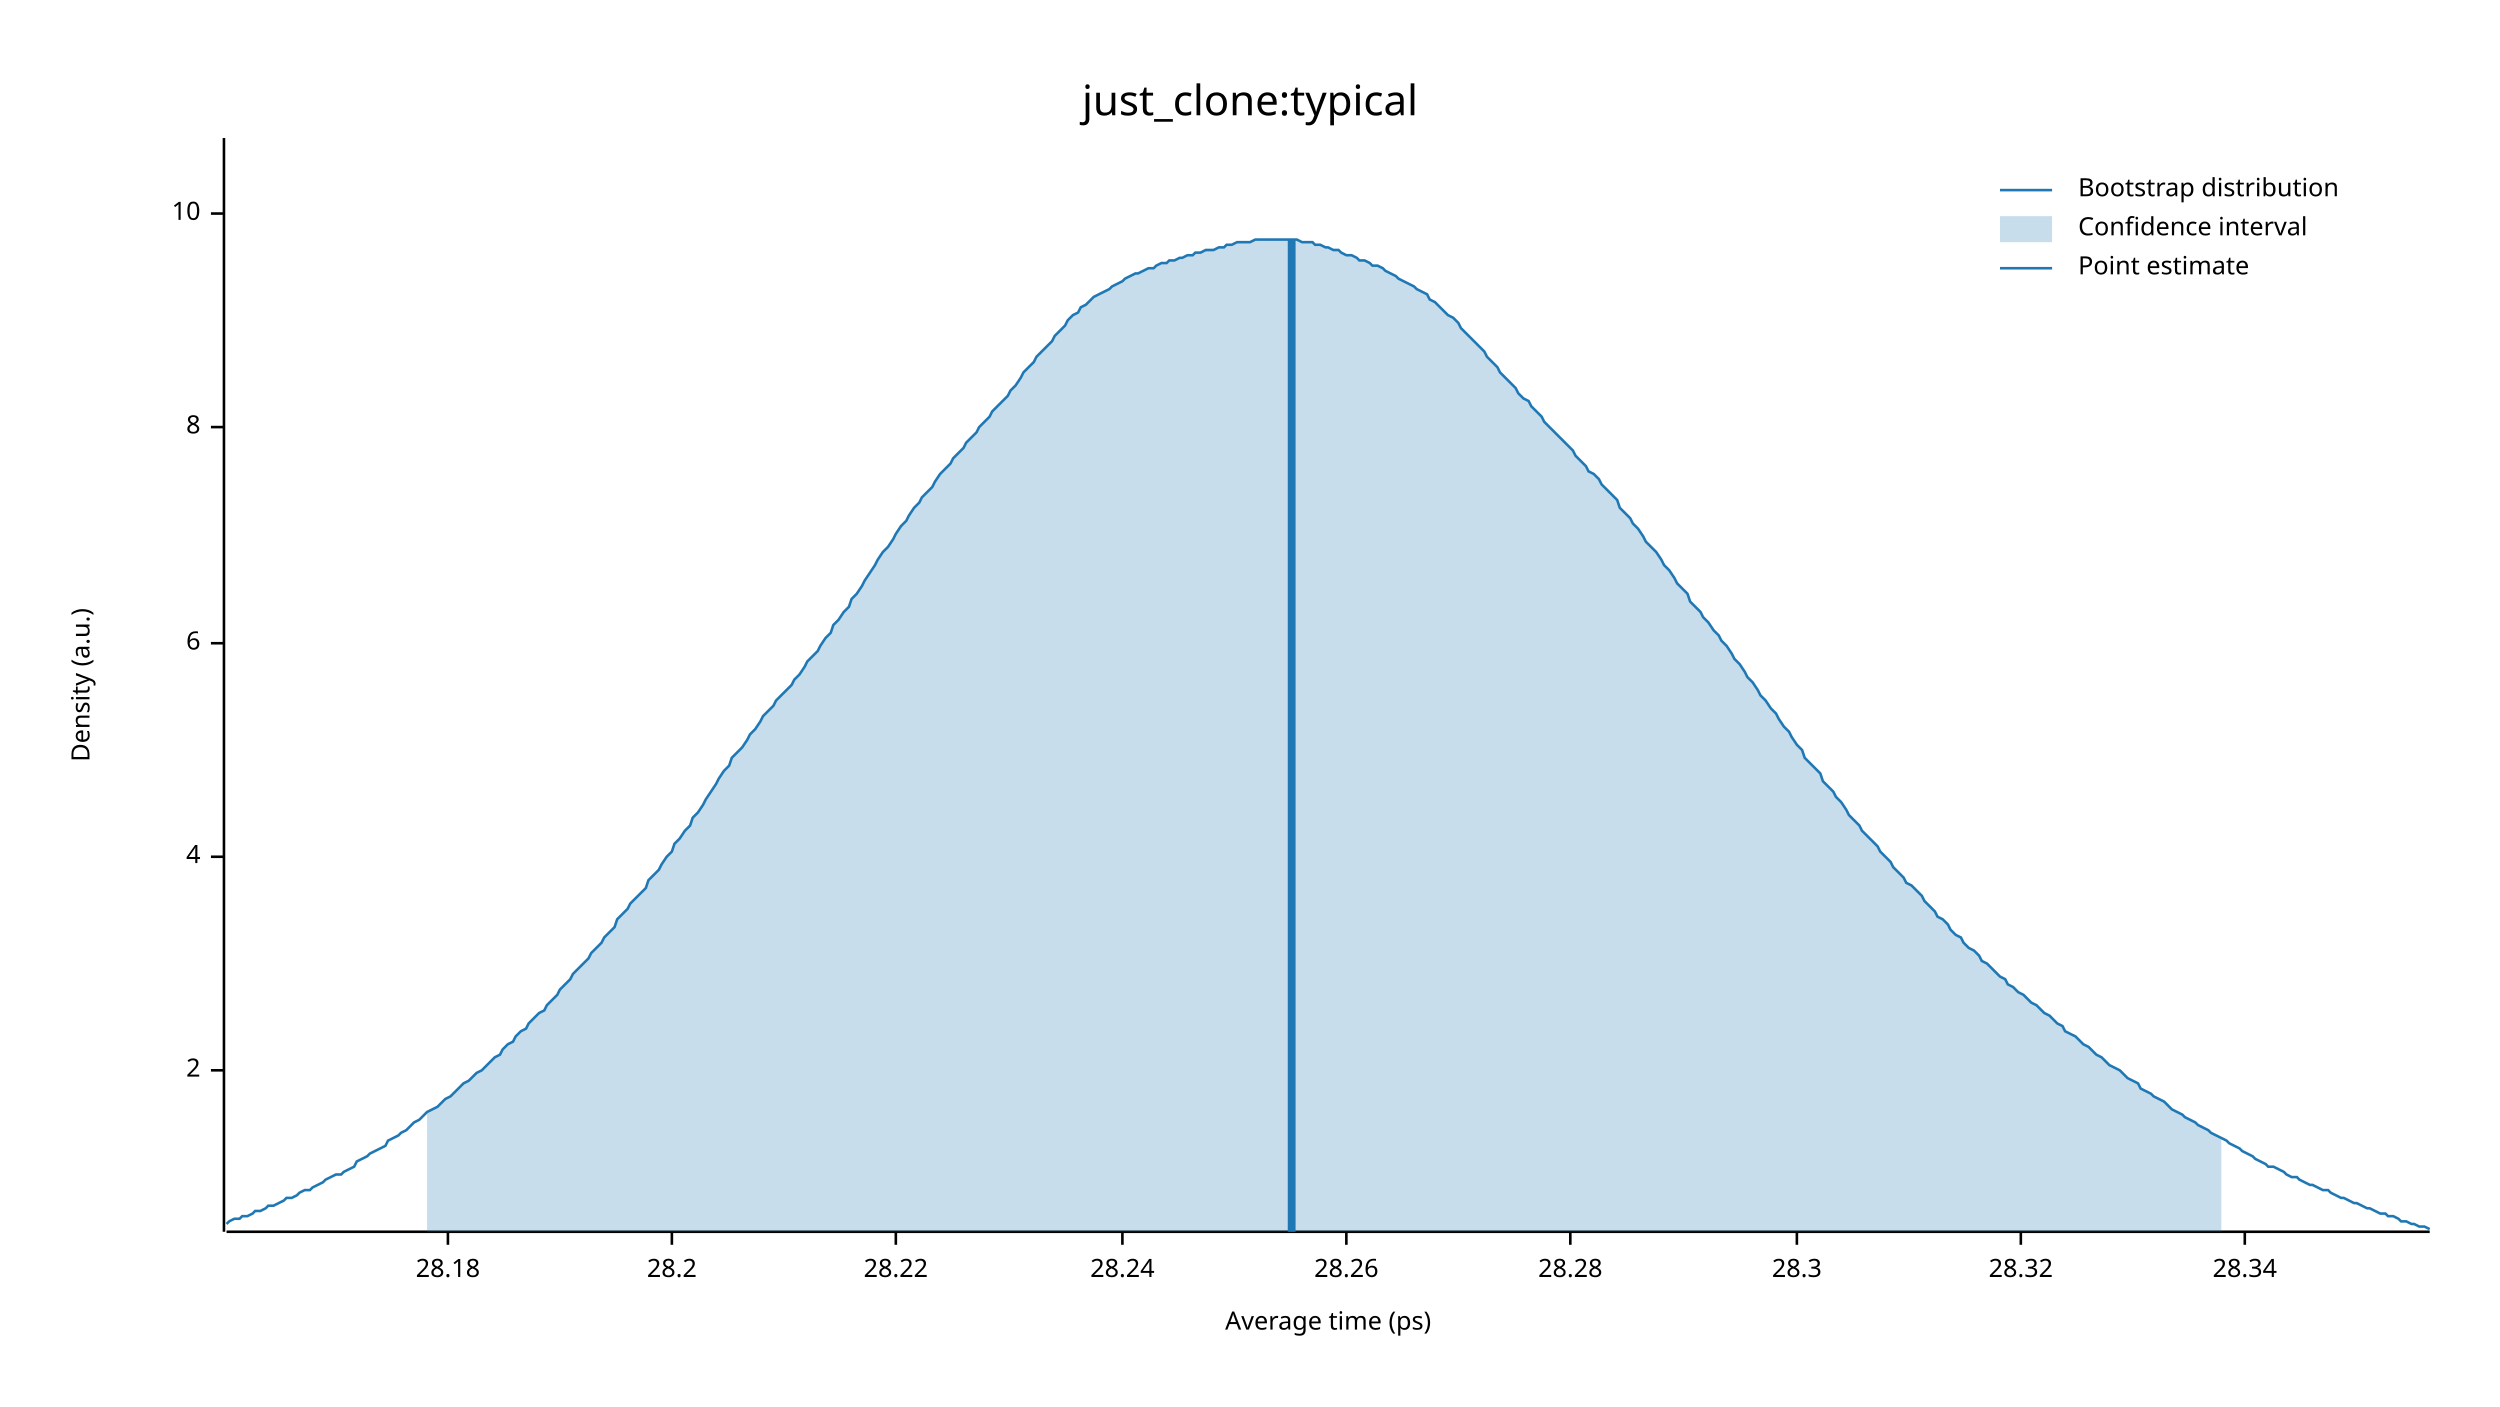
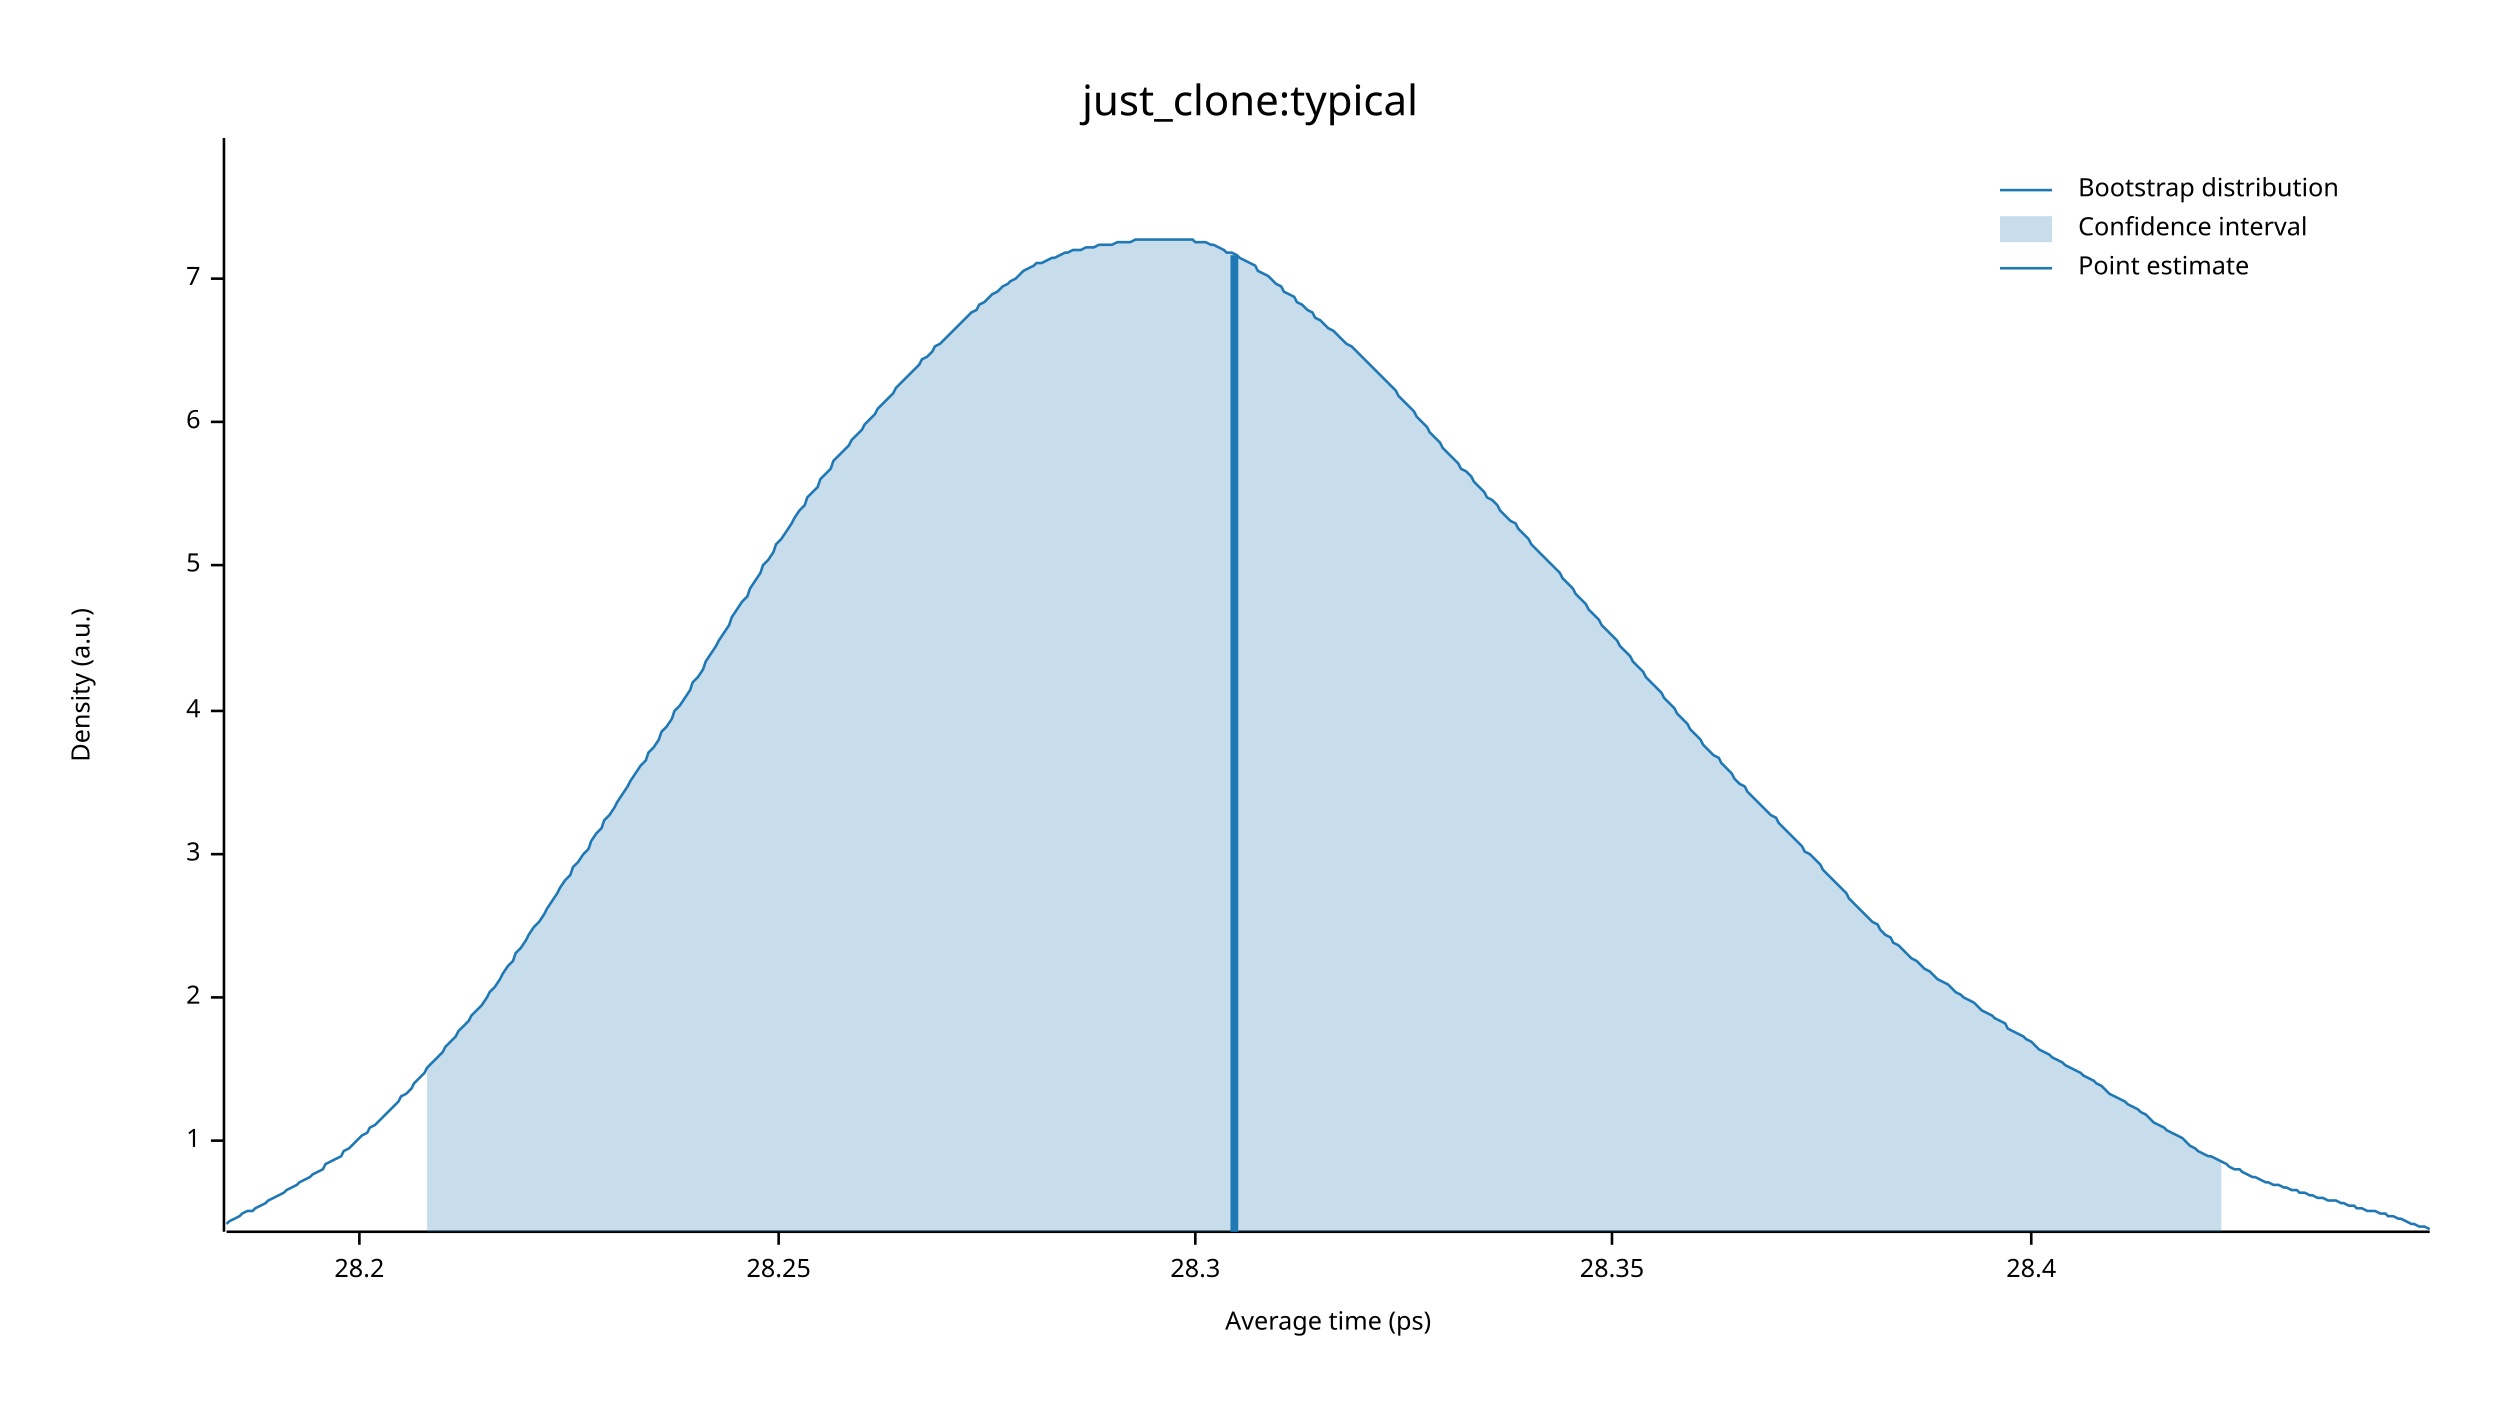
<svg xmlns="http://www.w3.org/2000/svg" width="960" height="540" viewBox="0 0 960 540">
  <text x="480" y="32" dy="0.76em" text-anchor="middle" font-family="sans-serif" font-size="16.129" opacity="1" fill="#000000">
just_clone:typical
</text>
  <text x="27" y="263" dy="0.76em" text-anchor="middle" font-family="sans-serif" font-size="9.677" opacity="1" fill="#000000" transform="rotate(270, 27, 263)">
Density (a.u.)
</text>
  <text x="510" y="513" dy="-0.5ex" text-anchor="middle" font-family="sans-serif" font-size="9.677" opacity="1" fill="#000000">
Average time (ps)
</text>
  <polyline fill="none" opacity="1" stroke="#000000" stroke-width="1" points="86,53 86,473 " />
-   <text x="77" y="411" dy="0.5ex" text-anchor="end" font-family="sans-serif" font-size="9.677" opacity="1" fill="#000000">
+   <text x="77" y="438" dy="0.5ex" text-anchor="end" font-family="sans-serif" font-size="9.677" opacity="1" fill="#000000">
+ 1
+ </text>
+   <polyline fill="none" opacity="1" stroke="#000000" stroke-width="1" points="81,438 86,438 " />
+   <text x="77" y="383" dy="0.5ex" text-anchor="end" font-family="sans-serif" font-size="9.677" opacity="1" fill="#000000">
2
</text>
-   <polyline fill="none" opacity="1" stroke="#000000" stroke-width="1" points="81,411 86,411 " />
-   <text x="77" y="329" dy="0.5ex" text-anchor="end" font-family="sans-serif" font-size="9.677" opacity="1" fill="#000000">
+   <polyline fill="none" opacity="1" stroke="#000000" stroke-width="1" points="81,383 86,383 " />
+   <text x="77" y="328" dy="0.5ex" text-anchor="end" font-family="sans-serif" font-size="9.677" opacity="1" fill="#000000">
+ 3
+ </text>
+   <polyline fill="none" opacity="1" stroke="#000000" stroke-width="1" points="81,328 86,328 " />
+   <text x="77" y="273" dy="0.5ex" text-anchor="end" font-family="sans-serif" font-size="9.677" opacity="1" fill="#000000">
4
</text>
-   <polyline fill="none" opacity="1" stroke="#000000" stroke-width="1" points="81,329 86,329 " />
-   <text x="77" y="247" dy="0.5ex" text-anchor="end" font-family="sans-serif" font-size="9.677" opacity="1" fill="#000000">
+   <polyline fill="none" opacity="1" stroke="#000000" stroke-width="1" points="81,273 86,273 " />
+   <text x="77" y="217" dy="0.5ex" text-anchor="end" font-family="sans-serif" font-size="9.677" opacity="1" fill="#000000">
+ 5
+ </text>
+   <polyline fill="none" opacity="1" stroke="#000000" stroke-width="1" points="81,217 86,217 " />
+   <text x="77" y="162" dy="0.5ex" text-anchor="end" font-family="sans-serif" font-size="9.677" opacity="1" fill="#000000">
6
</text>
-   <polyline fill="none" opacity="1" stroke="#000000" stroke-width="1" points="81,247 86,247 " />
-   <text x="77" y="164" dy="0.5ex" text-anchor="end" font-family="sans-serif" font-size="9.677" opacity="1" fill="#000000">
- 8
+   <polyline fill="none" opacity="1" stroke="#000000" stroke-width="1" points="81,162 86,162 " />
+   <text x="77" y="107" dy="0.5ex" text-anchor="end" font-family="sans-serif" font-size="9.677" opacity="1" fill="#000000">
+ 7
</text>
-   <polyline fill="none" opacity="1" stroke="#000000" stroke-width="1" points="81,164 86,164 " />
-   <text x="77" y="82" dy="0.5ex" text-anchor="end" font-family="sans-serif" font-size="9.677" opacity="1" fill="#000000">
- 10
- </text>
-   <polyline fill="none" opacity="1" stroke="#000000" stroke-width="1" points="81,82 86,82 " />
+   <polyline fill="none" opacity="1" stroke="#000000" stroke-width="1" points="81,107 86,107 " />
  <polyline fill="none" opacity="1" stroke="#000000" stroke-width="1" points="87,473 933,473 " />
-   <text x="172" y="483" dy="0.76em" text-anchor="middle" font-family="sans-serif" font-size="9.677" opacity="1" fill="#000000">
- 28.18
- </text>
-   <polyline fill="none" opacity="1" stroke="#000000" stroke-width="1" points="172,473 172,478 " />
-   <text x="258" y="483" dy="0.76em" text-anchor="middle" font-family="sans-serif" font-size="9.677" opacity="1" fill="#000000">
+   <text x="138" y="483" dy="0.76em" text-anchor="middle" font-family="sans-serif" font-size="9.677" opacity="1" fill="#000000">
28.2
</text>
-   <polyline fill="none" opacity="1" stroke="#000000" stroke-width="1" points="258,473 258,478 " />
-   <text x="344" y="483" dy="0.76em" text-anchor="middle" font-family="sans-serif" font-size="9.677" opacity="1" fill="#000000">
- 28.22
+   <polyline fill="none" opacity="1" stroke="#000000" stroke-width="1" points="138,473 138,478 " />
+   <text x="299" y="483" dy="0.76em" text-anchor="middle" font-family="sans-serif" font-size="9.677" opacity="1" fill="#000000">
+ 28.25
</text>
-   <polyline fill="none" opacity="1" stroke="#000000" stroke-width="1" points="344,473 344,478 " />
-   <text x="431" y="483" dy="0.76em" text-anchor="middle" font-family="sans-serif" font-size="9.677" opacity="1" fill="#000000">
- 28.24
- </text>
-   <polyline fill="none" opacity="1" stroke="#000000" stroke-width="1" points="431,473 431,478 " />
-   <text x="517" y="483" dy="0.76em" text-anchor="middle" font-family="sans-serif" font-size="9.677" opacity="1" fill="#000000">
- 28.26
- </text>
-   <polyline fill="none" opacity="1" stroke="#000000" stroke-width="1" points="517,473 517,478 " />
-   <text x="603" y="483" dy="0.76em" text-anchor="middle" font-family="sans-serif" font-size="9.677" opacity="1" fill="#000000">
- 28.28
- </text>
-   <polyline fill="none" opacity="1" stroke="#000000" stroke-width="1" points="603,473 603,478 " />
-   <text x="690" y="483" dy="0.76em" text-anchor="middle" font-family="sans-serif" font-size="9.677" opacity="1" fill="#000000">
+   <polyline fill="none" opacity="1" stroke="#000000" stroke-width="1" points="299,473 299,478 " />
+   <text x="459" y="483" dy="0.76em" text-anchor="middle" font-family="sans-serif" font-size="9.677" opacity="1" fill="#000000">
28.3
</text>
-   <polyline fill="none" opacity="1" stroke="#000000" stroke-width="1" points="690,473 690,478 " />
-   <text x="776" y="483" dy="0.76em" text-anchor="middle" font-family="sans-serif" font-size="9.677" opacity="1" fill="#000000">
- 28.32
+   <polyline fill="none" opacity="1" stroke="#000000" stroke-width="1" points="459,473 459,478 " />
+   <text x="619" y="483" dy="0.76em" text-anchor="middle" font-family="sans-serif" font-size="9.677" opacity="1" fill="#000000">
+ 28.35
</text>
-   <polyline fill="none" opacity="1" stroke="#000000" stroke-width="1" points="776,473 776,478 " />
-   <text x="862" y="483" dy="0.76em" text-anchor="middle" font-family="sans-serif" font-size="9.677" opacity="1" fill="#000000">
- 28.34
+   <polyline fill="none" opacity="1" stroke="#000000" stroke-width="1" points="619,473 619,478 " />
+   <text x="780" y="483" dy="0.76em" text-anchor="middle" font-family="sans-serif" font-size="9.677" opacity="1" fill="#000000">
+ 28.4
</text>
-   <polyline fill="none" opacity="1" stroke="#000000" stroke-width="1" points="862,473 862,478 " />
-   <polyline fill="none" opacity="1" stroke="#1F78B4" stroke-width="1" points="87,470 88,469 90,468 92,468 93,467 95,467 97,466 98,465 100,465 102,464 103,463 105,463 107,462 109,461 110,460 112,460 114,459 115,458 117,457 119,457 120,456 122,455 124,454 125,453 127,452 129,451 131,451 132,450 134,449 136,448 137,446 139,445 141,444 142,443 144,442 146,441 148,440 149,438 151,437 153,436 154,435 156,434 158,432 159,431 161,430 163,428 164,427 166,426 168,425 170,423 171,422 173,421 175,419 176,418 178,416 180,415 181,414 183,412 185,411 187,409 188,408 190,406 192,405 193,403 195,401 197,400 198,398 200,396 202,395 203,393 205,391 207,389 209,388 210,386 212,384 214,382 215,380 217,378 219,376 220,374 222,372 224,370 226,368 227,366 229,364 231,362 232,360 234,358 236,356 237,353 239,351 241,349 242,347 244,345 246,343 248,341 249,338 251,336 253,334 254,332 256,329 258,327 259,324 261,322 263,319 265,317 266,314 268,312 270,309 271,307 273,304 275,301 276,299 278,296 280,294 281,291 283,289 285,287 287,284 288,282 290,280 292,277 293,275 295,273 297,271 298,269 300,267 302,265 304,263 305,261 307,259 309,256 310,254 312,252 314,250 315,248 317,245 319,243 320,240 322,238 324,235 326,233 327,230 329,228 331,225 332,223 334,220 336,217 337,215 339,212 341,210 343,207 344,205 346,202 348,200 349,198 351,195 353,193 354,191 356,189 358,187 359,185 361,182 363,180 365,178 366,176 368,174 370,172 371,170 373,168 375,166 376,164 378,162 380,160 381,158 383,156 385,154 387,152 388,150 390,148 392,145 393,143 395,141 397,139 398,137 400,135 402,133 404,131 405,129 407,127 409,125 410,123 412,121 414,120 415,118 417,117 419,115 420,114 422,113 424,112 426,111 427,110 429,109 431,108 432,107 434,106 436,105 437,105 439,104 441,103 443,103 444,102 446,101 448,101 449,100 451,100 453,99 454,99 456,98 458,98 459,97 461,97 463,96 465,96 466,96 468,95 470,95 471,94 473,94 475,93 476,93 478,93 480,93 482,92 483,92 485,92 487,92 488,92 490,92 492,92 493,92 495,92 497,92 498,92 500,93 502,93 504,93 505,94 507,94 509,95 510,95 512,96 514,96 515,97 517,98 519,98 521,99 522,100 524,100 526,101 527,102 529,102 531,103 532,104 534,105 536,106 537,107 539,108 541,109 543,110 544,111 546,112 548,113 549,115 551,116 553,118 554,119 556,121 558,122 560,124 561,126 563,128 565,130 566,131 568,133 570,135 571,137 573,139 575,141 576,143 578,145 580,147 582,149 583,151 585,153 587,154 588,156 590,158 592,160 593,162 595,164 597,166 599,168 600,169 602,171 604,173 605,175 607,177 609,179 610,181 612,182 614,184 615,186 617,188 619,190 621,192 622,195 624,197 626,199 627,201 629,203 631,206 632,208 634,210 636,212 638,215 639,217 641,219 643,222 644,224 646,226 648,228 649,231 651,233 653,235 654,237 656,239 658,242 660,244 661,246 663,248 665,251 666,253 668,255 670,258 671,260 673,262 675,265 676,267 678,269 680,272 682,274 683,276 685,279 687,281 688,283 690,286 692,288 693,291 695,293 697,295 699,297 700,300 702,302 704,304 705,306 707,308 709,311 710,313 712,315 714,317 715,319 717,321 719,323 721,325 722,327 724,329 726,331 727,333 729,335 731,337 732,339 734,340 736,342 738,344 739,346 741,348 743,350 744,352 746,353 748,355 749,357 751,359 753,360 754,362 756,364 758,365 760,367 761,369 763,370 765,372 766,373 768,375 770,376 771,378 773,379 775,381 777,382 778,383 780,385 782,386 783,387 785,389 787,390 788,391 790,393 792,394 793,396 795,397 797,398 799,400 800,401 802,402 804,404 805,405 807,406 809,408 810,409 812,410 814,411 816,413 817,414 819,415 821,416 822,418 824,419 826,420 827,421 829,422 831,423 832,424 834,426 836,427 838,428 839,429 841,430 843,431 844,432 846,433 848,434 849,435 851,436 853,437 855,438 856,439 858,440 860,441 861,442 863,443 865,444 866,445 868,446 870,447 871,448 873,448 875,449 877,450 878,451 880,452 882,452 883,453 885,454 887,455 888,455 890,456 892,457 894,457 895,458 897,459 899,460 900,460 902,461 904,462 905,462 907,463 909,464 910,464 912,465 914,466 916,466 917,467 919,467 921,468 922,469 924,469 926,470 927,470 929,471 931,471 933,472 " />
-   <polygon opacity="0.25" fill="#1F78B4" points="164,427 166,426 168,425 170,423 171,422 173,421 175,419 176,418 178,416 180,415 181,414 183,412 185,411 187,409 188,408 190,406 192,405 193,403 195,401 197,400 198,398 200,396 202,395 203,393 205,391 207,389 209,388 210,386 212,384 214,382 215,380 217,378 219,376 220,374 222,372 224,370 226,368 227,366 229,364 231,362 232,360 234,358 236,356 237,353 239,351 241,349 242,347 244,345 246,343 248,341 249,338 251,336 253,334 254,332 256,329 258,327 259,324 261,322 263,319 265,317 266,314 268,312 270,309 271,307 273,304 275,301 276,299 278,296 280,294 281,291 283,289 285,287 287,284 288,282 290,280 292,277 293,275 295,273 297,271 298,269 300,267 302,265 304,263 305,261 307,259 309,256 310,254 312,252 314,250 315,248 317,245 319,243 320,240 322,238 324,235 326,233 327,230 329,228 331,225 332,223 334,220 336,217 337,215 339,212 341,210 343,207 344,205 346,202 348,200 349,198 351,195 353,193 354,191 356,189 358,187 359,185 361,182 363,180 365,178 366,176 368,174 370,172 371,170 373,168 375,166 376,164 378,162 380,160 381,158 383,156 385,154 387,152 388,150 390,148 392,145 393,143 395,141 397,139 398,137 400,135 402,133 404,131 405,129 407,127 409,125 410,123 412,121 414,120 415,118 417,117 419,115 420,114 422,113 424,112 426,111 427,110 429,109 431,108 432,107 434,106 436,105 437,105 439,104 441,103 443,103 444,102 446,101 448,101 449,100 451,100 453,99 454,99 456,98 458,98 459,97 461,97 463,96 465,96 466,96 468,95 470,95 471,94 473,94 475,93 476,93 478,93 480,93 482,92 483,92 485,92 487,92 488,92 490,92 492,92 493,92 495,92 497,92 498,92 500,93 502,93 504,93 505,94 507,94 509,95 510,95 512,96 514,96 515,97 517,98 519,98 521,99 522,100 524,100 526,101 527,102 529,102 531,103 532,104 534,105 536,106 537,107 539,108 541,109 543,110 544,111 546,112 548,113 549,115 551,116 553,118 554,119 556,121 558,122 560,124 561,126 563,128 565,130 566,131 568,133 570,135 571,137 573,139 575,141 576,143 578,145 580,147 582,149 583,151 585,153 587,154 588,156 590,158 592,160 593,162 595,164 597,166 599,168 600,169 602,171 604,173 605,175 607,177 609,179 610,181 612,182 614,184 615,186 617,188 619,190 621,192 622,195 624,197 626,199 627,201 629,203 631,206 632,208 634,210 636,212 638,215 639,217 641,219 643,222 644,224 646,226 648,228 649,231 651,233 653,235 654,237 656,239 658,242 660,244 661,246 663,248 665,251 666,253 668,255 670,258 671,260 673,262 675,265 676,267 678,269 680,272 682,274 683,276 685,279 687,281 688,283 690,286 692,288 693,291 695,293 697,295 699,297 700,300 702,302 704,304 705,306 707,308 709,311 710,313 712,315 714,317 715,319 717,321 719,323 721,325 722,327 724,329 726,331 727,333 729,335 731,337 732,339 734,340 736,342 738,344 739,346 741,348 743,350 744,352 746,353 748,355 749,357 751,359 753,360 754,362 756,364 758,365 760,367 761,369 763,370 765,372 766,373 768,375 770,376 771,378 773,379 775,381 777,382 778,383 780,385 782,386 783,387 785,389 787,390 788,391 790,393 792,394 793,396 795,397 797,398 799,400 800,401 802,402 804,404 805,405 807,406 809,408 810,409 812,410 814,411 816,413 817,414 819,415 821,416 822,418 824,419 826,420 827,421 829,422 831,423 832,424 834,426 836,427 838,428 839,429 841,430 843,431 844,432 846,433 848,434 849,435 851,436 853,437 853,473 164,473 " />
-   <polyline fill="none" opacity="1" stroke="#1F78B4" stroke-width="3" points="496,473 496,92 " />
+   <polyline fill="none" opacity="1" stroke="#000000" stroke-width="1" points="780,473 780,478 " />
+   <polyline fill="none" opacity="1" stroke="#1F78B4" stroke-width="1" points="87,470 88,469 90,468 92,467 93,466 95,465 97,465 98,464 100,463 102,462 103,461 105,460 107,459 109,458 110,457 112,456 114,455 115,454 117,453 119,452 120,451 122,450 124,449 125,447 127,446 129,445 131,444 132,442 134,441 136,439 137,438 139,436 141,435 142,433 144,432 146,430 148,428 149,427 151,425 153,423 154,421 156,420 158,418 159,416 161,414 163,412 164,410 166,408 168,406 170,404 171,402 173,400 175,398 176,396 178,394 180,392 181,390 183,388 185,386 187,383 188,381 190,379 192,376 193,374 195,371 197,369 198,366 200,364 202,361 203,359 205,356 207,354 209,351 210,349 212,346 214,343 215,341 217,338 219,336 220,333 222,331 224,328 226,326 227,323 229,320 231,318 232,315 234,313 236,310 237,308 239,305 241,302 242,300 244,297 246,294 248,292 249,289 251,287 253,284 254,281 256,279 258,276 259,273 261,271 263,268 265,265 266,262 268,260 270,257 271,254 273,251 275,248 276,246 278,243 280,240 281,237 283,234 285,231 287,229 288,226 290,223 292,220 293,217 295,215 297,212 298,209 300,207 302,204 304,201 305,199 307,196 309,194 310,191 312,189 314,187 315,184 317,182 319,180 320,177 322,175 324,173 326,171 327,169 329,167 331,165 332,163 334,161 336,159 337,157 339,155 341,153 343,151 344,149 346,147 348,145 349,144 351,142 353,140 354,138 356,137 358,135 359,133 361,132 363,130 365,128 366,127 368,125 370,123 371,122 373,120 375,119 376,117 378,116 380,114 381,113 383,112 385,110 387,109 388,108 390,107 392,105 393,104 395,103 397,102 398,101 400,101 402,100 404,99 405,99 407,98 409,97 410,97 412,96 414,96 415,96 417,95 419,95 420,95 422,94 424,94 426,94 427,94 429,93 431,93 432,93 434,93 436,92 437,92 439,92 441,92 443,92 444,92 446,92 448,92 449,92 451,92 453,92 454,92 456,92 458,92 459,93 461,93 463,93 465,94 466,94 468,95 470,96 471,97 473,97 475,98 476,99 478,100 480,101 482,102 483,104 485,105 487,106 488,107 490,109 492,110 493,112 495,113 497,114 498,116 500,117 502,119 504,120 505,122 507,123 509,125 510,126 512,127 514,129 515,130 517,132 519,133 521,135 522,136 524,138 526,140 527,141 529,143 531,145 532,146 534,148 536,150 537,152 539,154 541,156 543,158 544,160 546,162 548,164 549,166 551,168 553,170 554,172 556,174 558,176 560,178 561,180 563,181 565,183 566,185 568,187 570,189 571,191 573,192 575,194 576,196 578,198 580,200 582,201 583,203 585,205 587,207 588,209 590,211 592,213 593,214 595,216 597,218 599,220 600,222 602,224 604,226 605,228 607,230 609,232 610,234 612,236 614,238 615,240 617,242 619,244 621,246 622,248 624,250 626,252 627,254 629,256 631,258 632,260 634,262 636,264 638,266 639,268 641,270 643,272 644,274 646,276 648,278 649,280 651,282 653,284 654,286 656,288 658,290 660,291 661,293 663,295 665,297 666,299 668,301 670,302 671,304 673,306 675,308 676,309 678,311 680,313 682,314 683,316 685,318 687,320 688,321 690,323 692,325 693,327 695,328 697,330 699,332 700,334 702,336 704,338 705,339 707,341 709,343 710,345 712,347 714,349 715,350 717,352 719,354 721,355 722,357 724,359 726,360 727,362 729,363 731,365 732,366 734,368 736,369 738,371 739,372 741,373 743,375 744,376 746,377 748,378 749,379 751,381 753,382 754,383 756,384 758,385 760,387 761,388 763,389 765,390 766,391 768,392 770,393 771,395 773,396 775,397 777,398 778,399 780,400 782,402 783,403 785,404 787,405 788,406 790,407 792,408 793,409 795,410 797,411 799,412 800,413 802,414 804,415 805,416 807,417 809,419 810,420 812,421 814,422 816,423 817,424 819,425 821,426 822,427 824,428 826,430 827,431 829,432 831,433 832,434 834,435 836,436 838,437 839,438 841,440 843,441 844,442 846,443 848,444 849,444 851,445 853,446 855,447 856,448 858,449 860,449 861,450 863,451 865,452 866,452 868,453 870,454 871,454 873,455 875,455 877,456 878,456 880,457 882,457 883,458 885,458 887,459 888,459 890,460 892,460 894,461 895,461 897,461 899,462 900,462 902,463 904,463 905,464 907,464 909,465 910,465 912,465 914,466 916,466 917,467 919,467 921,468 922,468 924,469 926,470 927,470 929,471 931,471 933,472 " />
+   <polygon opacity="0.25" fill="#1F78B4" points="164,410 166,408 168,406 170,404 171,402 173,400 175,398 176,396 178,394 180,392 181,390 183,388 185,386 187,383 188,381 190,379 192,376 193,374 195,371 197,369 198,366 200,364 202,361 203,359 205,356 207,354 209,351 210,349 212,346 214,343 215,341 217,338 219,336 220,333 222,331 224,328 226,326 227,323 229,320 231,318 232,315 234,313 236,310 237,308 239,305 241,302 242,300 244,297 246,294 248,292 249,289 251,287 253,284 254,281 256,279 258,276 259,273 261,271 263,268 265,265 266,262 268,260 270,257 271,254 273,251 275,248 276,246 278,243 280,240 281,237 283,234 285,231 287,229 288,226 290,223 292,220 293,217 295,215 297,212 298,209 300,207 302,204 304,201 305,199 307,196 309,194 310,191 312,189 314,187 315,184 317,182 319,180 320,177 322,175 324,173 326,171 327,169 329,167 331,165 332,163 334,161 336,159 337,157 339,155 341,153 343,151 344,149 346,147 348,145 349,144 351,142 353,140 354,138 356,137 358,135 359,133 361,132 363,130 365,128 366,127 368,125 370,123 371,122 373,120 375,119 376,117 378,116 380,114 381,113 383,112 385,110 387,109 388,108 390,107 392,105 393,104 395,103 397,102 398,101 400,101 402,100 404,99 405,99 407,98 409,97 410,97 412,96 414,96 415,96 417,95 419,95 420,95 422,94 424,94 426,94 427,94 429,93 431,93 432,93 434,93 436,92 437,92 439,92 441,92 443,92 444,92 446,92 448,92 449,92 451,92 453,92 454,92 456,92 458,92 459,93 461,93 463,93 465,94 466,94 468,95 470,96 471,97 473,97 475,98 476,99 478,100 480,101 482,102 483,104 485,105 487,106 488,107 490,109 492,110 493,112 495,113 497,114 498,116 500,117 502,119 504,120 505,122 507,123 509,125 510,126 512,127 514,129 515,130 517,132 519,133 521,135 522,136 524,138 526,140 527,141 529,143 531,145 532,146 534,148 536,150 537,152 539,154 541,156 543,158 544,160 546,162 548,164 549,166 551,168 553,170 554,172 556,174 558,176 560,178 561,180 563,181 565,183 566,185 568,187 570,189 571,191 573,192 575,194 576,196 578,198 580,200 582,201 583,203 585,205 587,207 588,209 590,211 592,213 593,214 595,216 597,218 599,220 600,222 602,224 604,226 605,228 607,230 609,232 610,234 612,236 614,238 615,240 617,242 619,244 621,246 622,248 624,250 626,252 627,254 629,256 631,258 632,260 634,262 636,264 638,266 639,268 641,270 643,272 644,274 646,276 648,278 649,280 651,282 653,284 654,286 656,288 658,290 660,291 661,293 663,295 665,297 666,299 668,301 670,302 671,304 673,306 675,308 676,309 678,311 680,313 682,314 683,316 685,318 687,320 688,321 690,323 692,325 693,327 695,328 697,330 699,332 700,334 702,336 704,338 705,339 707,341 709,343 710,345 712,347 714,349 715,350 717,352 719,354 721,355 722,357 724,359 726,360 727,362 729,363 731,365 732,366 734,368 736,369 738,371 739,372 741,373 743,375 744,376 746,377 748,378 749,379 751,381 753,382 754,383 756,384 758,385 760,387 761,388 763,389 765,390 766,391 768,392 770,393 771,395 773,396 775,397 777,398 778,399 780,400 782,402 783,403 785,404 787,405 788,406 790,407 792,408 793,409 795,410 797,411 799,412 800,413 802,414 804,415 805,416 807,417 809,419 810,420 812,421 814,422 816,423 817,424 819,425 821,426 822,427 824,428 826,430 827,431 829,432 831,433 832,434 834,435 836,436 838,437 839,438 841,440 843,441 844,442 846,443 848,444 849,444 851,445 853,446 853,473 164,473 " />
+   <polyline fill="none" opacity="1" stroke="#1F78B4" stroke-width="3" points="474,473 474,98 " />
  <text x="798" y="68" dy="0.76em" text-anchor="start" font-family="sans-serif" font-size="9.677" opacity="1" fill="#000000">
Bootstrap distribution
</text>
  <text x="798" y="83" dy="0.76em" text-anchor="start" font-family="sans-serif" font-size="9.677" opacity="1" fill="#000000">
Confidence interval
</text>
  <text x="798" y="98" dy="0.76em" text-anchor="start" font-family="sans-serif" font-size="9.677" opacity="1" fill="#000000">
Point estimate
</text>
  <polyline fill="none" opacity="1" stroke="#1F78B4" stroke-width="1" points="768,73 788,73 " />
  <rect x="768" y="83" width="20" height="10" opacity="0.25" fill="#1F78B4" stroke="none" />
  <polyline fill="none" opacity="1" stroke="#1F78B4" stroke-width="1" points="768,103 788,103 " />
</svg>
